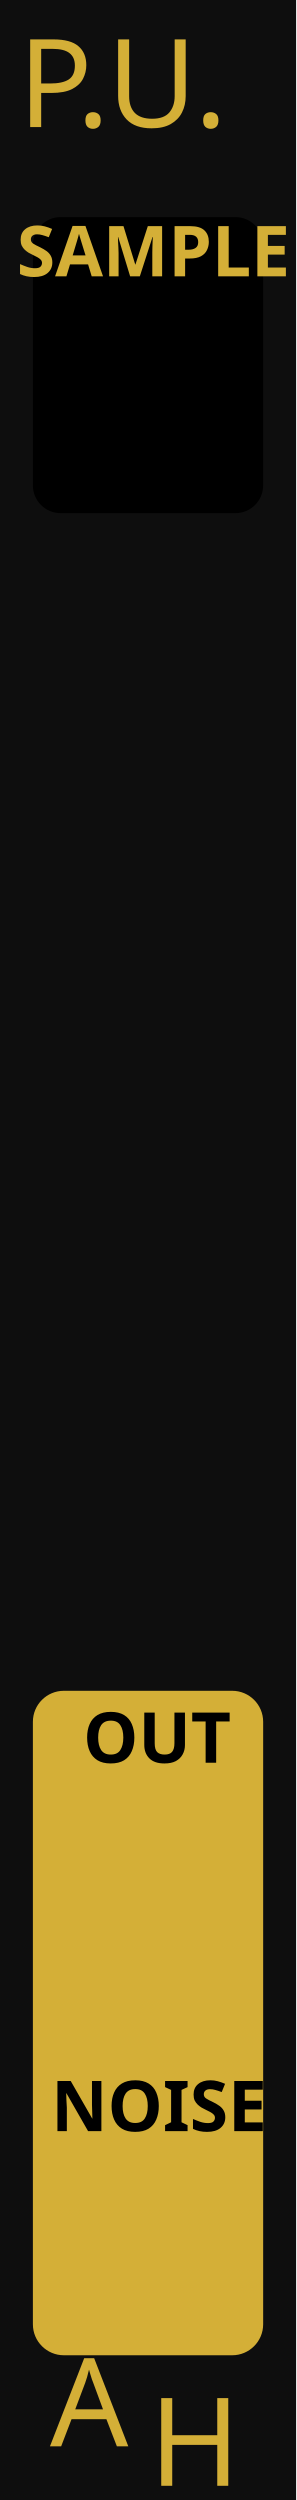
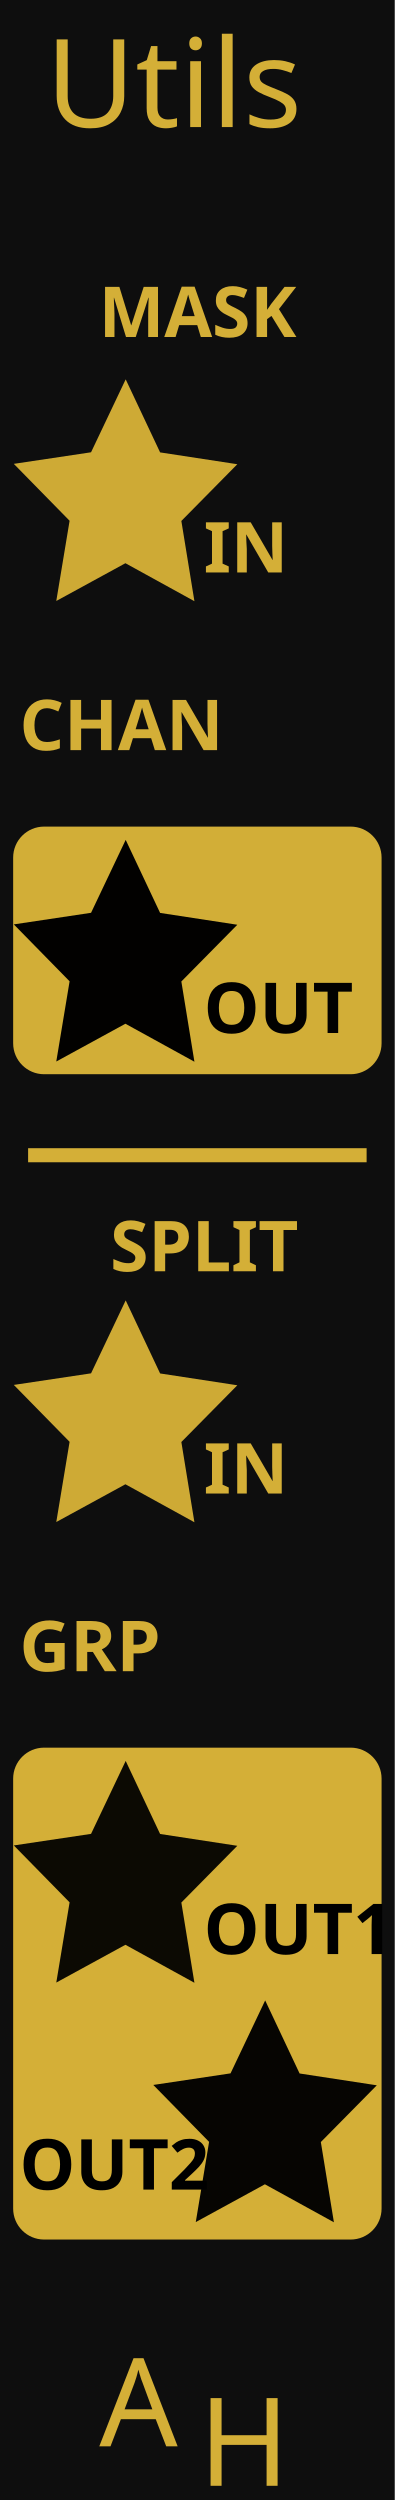
- <svg xmlns="http://www.w3.org/2000/svg" xmlns:ns1="http://www.openswatchbook.org/uri/2009/osb" width="45" height="380" id="svg11791" version="1.1">
+ <svg xmlns="http://www.w3.org/2000/svg" xmlns:ns1="http://www.openswatchbook.org/uri/2009/osb" width="60" height="380" id="svg11791" version="1.1">
  <defs id="defs3">
    <marker orient="auto" refY="0" refX="0" id="DotM" style="overflow:visible">
      <path id="path4782" d="m -2.5,-1 c 0,2.76 -2.24,5 -5,5 -2.76,0 -5,-2.24 -5,-5 0,-2.76 2.24,-5 5,-5 2.76,0 5,2.24 5,5 z" style="fill-rule:evenodd;stroke:#000000;stroke-width:1pt" transform="matrix(0.4,0,0,0.4,2.96,0.4)" />
    </marker>
    <marker orient="auto" refY="0" refX="0" id="Arrow1Sstart" style="overflow:visible">
      <path id="path4730" d="M 0,0 5,-5 -12.5,0 5,5 Z" style="fill-rule:evenodd;stroke:#000000;stroke-width:1pt" transform="matrix(0.2,0,0,0.2,1.2,0)" />
    </marker>
    <marker orient="auto" refY="0" refX="0" id="Arrow2Mend" style="overflow:visible">
      <path id="path5158" style="fill-rule:evenodd;stroke-width:0.625;stroke-linejoin:round" d="M 8.719,4.034 -2.207,0.016 8.719,-4.002 c -1.745,2.372 -1.735,5.617 -6e-7,8.035 z" transform="scale(-0.6)" />
    </marker>
    <marker orient="auto" refY="0" refX="0" id="Arrow2Mstart" style="overflow:visible">
      <path id="path5155" style="fill-rule:evenodd;stroke-width:0.625;stroke-linejoin:round" d="M 8.719,4.034 -2.207,0.016 8.719,-4.002 c -1.745,2.372 -1.735,5.617 -6e-7,8.035 z" transform="scale(0.6)" />
    </marker>
    <marker orient="auto" refY="0" refX="0" id="Arrow1Mstart" style="overflow:visible">
      <path id="path6730" d="M 0,0 5,-5 -12.5,0 5,5 Z" style="fill-rule:evenodd;stroke:#000000;stroke-width:1pt" transform="matrix(0.4,0,0,0.4,4,0)" />
    </marker>
    <marker orient="auto" refY="0" refX="0" id="TriangleOutM" style="overflow:visible">
      <path id="path6869" d="M 5.77,0 -2.88,5 V -5 Z" style="fill-rule:evenodd;stroke:#000000;stroke-width:1pt" transform="scale(0.4)" />
    </marker>
    <marker orient="auto" refY="0" refX="0" id="TriangleOutS" style="overflow:visible">
      <path id="path6872" d="M 5.77,0 -2.88,5 V -5 Z" style="fill-rule:evenodd;stroke:#000000;stroke-width:1pt" transform="scale(0.2)" />
    </marker>
    <marker orient="auto" refY="0" refX="0" id="SquareL" style="overflow:visible">
      <path id="path7539" d="M -5,-5 V 5 H 5 V -5 Z" style="fill-rule:evenodd;stroke:#000000;stroke-width:1pt" transform="scale(0.8)" />
    </marker>
    <marker orient="auto" refY="0" refX="0" id="Arrow1Send" style="overflow:visible">
      <path id="path6739" d="M 0,0 5,-5 -12.5,0 5,5 Z" style="fill-rule:evenodd;stroke:#000000;stroke-width:1pt" transform="matrix(-0.2,0,0,-0.2,-1.2,0)" />
    </marker>
    <marker orient="auto" refY="0" refX="0" id="Arrow1Mend" style="overflow:visible">
      <path id="path6733" d="M 0,0 5,-5 -12.5,0 5,5 Z" style="fill-rule:evenodd;stroke:#000000;stroke-width:1pt" transform="matrix(-0.4,0,0,-0.4,-4,0)" />
    </marker>
    <marker orient="auto" refY="0" refX="0" id="Arrow1Lend" style="overflow:visible">
      <path id="path6727" d="M 0,0 5,-5 -12.5,0 5,5 Z" style="fill-rule:evenodd;stroke:#000000;stroke-width:1pt" transform="matrix(-0.8,0,0,-0.8,-10,0)" />
    </marker>
    <filter height="1" width="1" y="0" x="0" id="filter3998" style="color-interpolation-filters:sRGB">
      <feConvolveMatrix order="3 3" kernelMatrix="0 1 0 0 -2 0 0 1 0" in="SourceGraphic" divisor="1" targetX="1" targetY="1" preserveAlpha="true" result="result0" bias="0" id="feConvolveMatrix4000" />
    </filter>
    <filter height="1" width="1" y="0" x="0" id="filter3286" style="color-interpolation-filters:sRGB">
      <feFlood flood-color="rgb(128,128,128)" flood-opacity="0" result="result1" id="feFlood3288" />
      <feBlend result="result2" mode="normal" in2="SourceGraphic" id="feBlend3290" />
      <feComposite k4="0" k3="0" k1="0" result="result3" operator="arithmetic" k2="1" in2="SourceGraphic" id="feComposite3292" />
      <feComposite operator="in" in2="SourceGraphic" id="feComposite3294" />
    </filter>
    <clipPath clipPathUnits="userSpaceOnUse" id="clipPath6603">
      <path d="M 402,402 H 9515 V 13631 H 402 Z" id="path6605" style="clip-rule:evenodd" />
    </clipPath>
    <clipPath clipPathUnits="userSpaceOnUse" id="clipPath6613">
      <path d="M 402,402 H 9515 V 13631 H 402 Z" id="path6615" style="clip-rule:evenodd" />
    </clipPath>
    <clipPath clipPathUnits="userSpaceOnUse" id="clipPath6619">
      <path d="M 614,402 H 9303 V 6057 H 614 Z" id="path6621" style="clip-rule:evenodd" />
    </clipPath>
    <clipPath clipPathUnits="userSpaceOnUse" id="clipPath6290">
      <path d="M 402,402 H 9515 V 13631 H 402 Z" id="path6292" style="clip-rule:evenodd" />
    </clipPath>
    <clipPath clipPathUnits="userSpaceOnUse" id="clipPath6300">
      <path d="M 402,402 H 9515 V 13631 H 402 Z" id="path6302" style="clip-rule:evenodd" />
    </clipPath>
    <clipPath clipPathUnits="userSpaceOnUse" id="clipPath6306">
      <path d="M 614,402 H 9303 V 6655 H 614 Z" id="path6308" style="clip-rule:evenodd" />
    </clipPath>
    <clipPath clipPathUnits="userSpaceOnUse" id="clipPath5977">
      <path d="M 402,402 H 9515 V 13631 H 402 Z" id="path5979" style="clip-rule:evenodd" />
    </clipPath>
    <clipPath clipPathUnits="userSpaceOnUse" id="clipPath5987">
      <path d="M 402,402 H 9515 V 13631 H 402 Z" id="path5989" style="clip-rule:evenodd" />
    </clipPath>
    <clipPath clipPathUnits="userSpaceOnUse" id="clipPath5993">
      <path d="M 614,402 H 9303 V 6645 H 614 Z" id="path5995" style="clip-rule:evenodd" />
    </clipPath>
    <clipPath clipPathUnits="userSpaceOnUse" id="clipPath5664">
      <path d="M 402,402 H 9515 V 13631 H 402 Z" id="path5666" style="clip-rule:evenodd" />
    </clipPath>
    <clipPath clipPathUnits="userSpaceOnUse" id="clipPath5674">
      <path d="M 402,402 H 9515 V 13631 H 402 Z" id="path5676" style="clip-rule:evenodd" />
    </clipPath>
    <clipPath clipPathUnits="userSpaceOnUse" id="clipPath5680">
      <path d="M 614,402 H 9303 V 6655 H 614 Z" id="path5682" style="clip-rule:evenodd" />
    </clipPath>
    <clipPath clipPathUnits="userSpaceOnUse" id="clipPath5363">
      <path d="M 402,402 H 9515 V 13631 H 402 Z" id="path5365" style="clip-rule:evenodd" />
    </clipPath>
    <clipPath clipPathUnits="userSpaceOnUse" id="clipPath5373">
      <path d="M 402,402 H 9515 V 13631 H 402 Z" id="path5375" style="clip-rule:evenodd" />
    </clipPath>
    <clipPath clipPathUnits="userSpaceOnUse" id="clipPath5379">
      <path d="M 614,402 H 9303 V 6051 H 614 Z" id="path5381" style="clip-rule:evenodd" />
    </clipPath>
    <clipPath clipPathUnits="userSpaceOnUse" id="clipPath5062">
      <path d="M 402,402 H 9515 V 13631 H 402 Z" id="path5064" style="clip-rule:evenodd" />
    </clipPath>
    <clipPath clipPathUnits="userSpaceOnUse" id="clipPath5072">
      <path d="M 402,402 H 9515 V 13631 H 402 Z" id="path5074" style="clip-rule:evenodd" />
    </clipPath>
    <clipPath clipPathUnits="userSpaceOnUse" id="clipPath5078">
      <path d="M 614,402 H 9303 V 6051 H 614 Z" id="path5080" style="clip-rule:evenodd" />
    </clipPath>
    <clipPath clipPathUnits="userSpaceOnUse" id="clipPath4761">
      <path d="M 402,402 H 9515 V 13631 H 402 Z" id="path4763" style="clip-rule:evenodd" />
    </clipPath>
    <clipPath clipPathUnits="userSpaceOnUse" id="clipPath4771">
      <path d="M 402,402 H 9515 V 13631 H 402 Z" id="path4773" style="clip-rule:evenodd" />
    </clipPath>
    <clipPath clipPathUnits="userSpaceOnUse" id="clipPath4777">
      <path d="M 614,402 H 9303 V 6051 H 614 Z" id="path4779" style="clip-rule:evenodd" />
    </clipPath>
    <clipPath clipPathUnits="userSpaceOnUse" id="clipPath4159">
      <path d="M 402,402 H 9515 V 13631 H 402 Z" id="path4161" style="clip-rule:evenodd" />
    </clipPath>
    <clipPath clipPathUnits="userSpaceOnUse" id="clipPath4169">
      <path d="M 402,402 H 9515 V 13631 H 402 Z" id="path4171" style="clip-rule:evenodd" />
    </clipPath>
    <clipPath clipPathUnits="userSpaceOnUse" id="clipPath4175">
      <path d="M 614,402 H 9303 V 6051 H 614 Z" id="path4177" style="clip-rule:evenodd" />
    </clipPath>
    <linearGradient ns1:paint="solid" id="linearGradient8170">
      <stop id="stop8172" offset="0" style="stop-color:#000000;stop-opacity:1;" />
    </linearGradient>
    <filter height="1" width="1" y="0" x="0" id="filter3998-0" style="color-interpolation-filters:sRGB">
      <feConvolveMatrix order="3 3" kernelMatrix="0 1 0 0 -2 0 0 1 0" in="SourceGraphic" divisor="1" targetX="1" targetY="1" preserveAlpha="true" result="result0" bias="0" id="feConvolveMatrix4000-2" />
    </filter>
    <filter height="1" width="1" y="0" x="0" id="filter3286-2" style="color-interpolation-filters:sRGB">
      <feFlood flood-color="rgb(128,128,128)" flood-opacity="0" result="result1" id="feFlood3288-2" />
      <feBlend result="result2" mode="normal" in2="SourceGraphic" id="feBlend3290-7" />
      <feComposite k4="0" k3="0" k1="0" result="result3" operator="arithmetic" k2="1" in2="SourceGraphic" id="feComposite3292-9" />
      <feComposite operator="in" in2="SourceGraphic" id="feComposite3294-7" />
    </filter>
    <clipPath clipPathUnits="userSpaceOnUse" id="clipPath6603-6">
      <path d="M 402,402 H 9515 V 13631 H 402 Z" id="path6605-9" style="clip-rule:evenodd" />
    </clipPath>
    <clipPath clipPathUnits="userSpaceOnUse" id="clipPath6613-4">
      <path d="M 402,402 H 9515 V 13631 H 402 Z" id="path6615-8" style="clip-rule:evenodd" />
    </clipPath>
    <clipPath clipPathUnits="userSpaceOnUse" id="clipPath6619-1">
      <path d="M 614,402 H 9303 V 6057 H 614 Z" id="path6621-7" style="clip-rule:evenodd" />
    </clipPath>
    <clipPath clipPathUnits="userSpaceOnUse" id="clipPath6290-7">
      <path d="M 402,402 H 9515 V 13631 H 402 Z" id="path6292-5" style="clip-rule:evenodd" />
    </clipPath>
    <clipPath clipPathUnits="userSpaceOnUse" id="clipPath6300-0">
      <path d="M 402,402 H 9515 V 13631 H 402 Z" id="path6302-9" style="clip-rule:evenodd" />
    </clipPath>
    <clipPath clipPathUnits="userSpaceOnUse" id="clipPath6306-6">
      <path d="M 614,402 H 9303 V 6655 H 614 Z" id="path6308-7" style="clip-rule:evenodd" />
    </clipPath>
    <clipPath clipPathUnits="userSpaceOnUse" id="clipPath5977-5">
      <path d="M 402,402 H 9515 V 13631 H 402 Z" id="path5979-9" style="clip-rule:evenodd" />
    </clipPath>
    <clipPath clipPathUnits="userSpaceOnUse" id="clipPath5987-8">
      <path d="M 402,402 H 9515 V 13631 H 402 Z" id="path5989-4" style="clip-rule:evenodd" />
    </clipPath>
    <clipPath clipPathUnits="userSpaceOnUse" id="clipPath5993-8">
      <path d="M 614,402 H 9303 V 6645 H 614 Z" id="path5995-7" style="clip-rule:evenodd" />
    </clipPath>
    <clipPath clipPathUnits="userSpaceOnUse" id="clipPath5664-9">
      <path d="M 402,402 H 9515 V 13631 H 402 Z" id="path5666-9" style="clip-rule:evenodd" />
    </clipPath>
    <clipPath clipPathUnits="userSpaceOnUse" id="clipPath5674-5">
      <path d="M 402,402 H 9515 V 13631 H 402 Z" id="path5676-5" style="clip-rule:evenodd" />
    </clipPath>
    <clipPath clipPathUnits="userSpaceOnUse" id="clipPath5680-8">
      <path d="M 614,402 H 9303 V 6655 H 614 Z" id="path5682-9" style="clip-rule:evenodd" />
    </clipPath>
    <clipPath clipPathUnits="userSpaceOnUse" id="clipPath5363-3">
      <path d="M 402,402 H 9515 V 13631 H 402 Z" id="path5365-2" style="clip-rule:evenodd" />
    </clipPath>
    <clipPath clipPathUnits="userSpaceOnUse" id="clipPath5373-7">
      <path d="M 402,402 H 9515 V 13631 H 402 Z" id="path5375-5" style="clip-rule:evenodd" />
    </clipPath>
    <clipPath clipPathUnits="userSpaceOnUse" id="clipPath5379-4">
      <path d="M 614,402 H 9303 V 6051 H 614 Z" id="path5381-8" style="clip-rule:evenodd" />
    </clipPath>
    <clipPath clipPathUnits="userSpaceOnUse" id="clipPath5062-2">
      <path d="M 402,402 H 9515 V 13631 H 402 Z" id="path5064-2" style="clip-rule:evenodd" />
    </clipPath>
    <clipPath clipPathUnits="userSpaceOnUse" id="clipPath5072-4">
      <path d="M 402,402 H 9515 V 13631 H 402 Z" id="path5074-9" style="clip-rule:evenodd" />
    </clipPath>
    <clipPath clipPathUnits="userSpaceOnUse" id="clipPath5078-8">
      <path d="M 614,402 H 9303 V 6051 H 614 Z" id="path5080-7" style="clip-rule:evenodd" />
    </clipPath>
    <clipPath clipPathUnits="userSpaceOnUse" id="clipPath4761-5">
      <path d="M 402,402 H 9515 V 13631 H 402 Z" id="path4763-2" style="clip-rule:evenodd" />
    </clipPath>
    <clipPath clipPathUnits="userSpaceOnUse" id="clipPath4771-1">
      <path d="M 402,402 H 9515 V 13631 H 402 Z" id="path4773-7" style="clip-rule:evenodd" />
    </clipPath>
    <clipPath clipPathUnits="userSpaceOnUse" id="clipPath4777-0">
      <path d="M 614,402 H 9303 V 6051 H 614 Z" id="path4779-9" style="clip-rule:evenodd" />
    </clipPath>
    <clipPath clipPathUnits="userSpaceOnUse" id="clipPath4159-1">
      <path d="M 402,402 H 9515 V 13631 H 402 Z" id="path4161-2" style="clip-rule:evenodd" />
    </clipPath>
    <clipPath clipPathUnits="userSpaceOnUse" id="clipPath4169-5">
      <path d="M 402,402 H 9515 V 13631 H 402 Z" id="path4171-5" style="clip-rule:evenodd" />
    </clipPath>
    <clipPath clipPathUnits="userSpaceOnUse" id="clipPath4175-8">
      <path d="M 614,402 H 9303 V 6051 H 614 Z" id="path4177-8" style="clip-rule:evenodd" />
    </clipPath>
    <linearGradient ns1:paint="solid" id="linearGradient8170-5">
      <stop id="stop8172-0" offset="0" style="stop-color:#000000;stop-opacity:1;" />
    </linearGradient>
    <clipPath id="clip89">
      <rect id="rect4864" height="19" width="18" x="0" y="0" />
    </clipPath>
    <clipPath id="clip90">
      <path id="path4861" d="m 0.898,0.129 h 16.25 v 17.883 h -16.25 z m 0,0" />
    </clipPath>
    <mask id="mask44">
      <g transform="matrix(0.2645833,0,0,0.2645833,89.35879,128.5777)" id="g4858" style="filter:url(#alpha)">
        <rect id="rect4856" style="fill:#000000;fill-opacity:0.15;stroke:none" height="3351.5" width="3052.87" y="0" x="0" />
      </g>
    </mask>
    <filter height="1" width="1" y="0" x="0" filterUnits="objectBoundingBox" id="alpha">
      <feColorMatrix id="feColorMatrix4149" values="0 0 0 0 1 0 0 0 0 1 0 0 0 0 1 0 0 0 1 0" in="SourceGraphic" type="matrix" />
    </filter>
    <clipPath id="clipPath17821">
      <rect id="rect17819" height="19" width="18" x="0" y="0" />
    </clipPath>
    <clipPath id="clipPath17825">
      <path id="path17823" d="m 0.898,0.129 h 16.25 v 17.883 h -16.25 z m 0,0" />
    </clipPath>
    <clipPath id="clip87">
      <rect id="rect4848" height="26" width="24" x="0" y="0" />
    </clipPath>
    <clipPath id="clip88">
      <path id="path4845" d="m 0.684,0.922 h 22.68 v 24.938 H 0.684 Z m 0,0" />
    </clipPath>
    <mask id="mask43">
      <g transform="matrix(0.2645833,0,0,0.2645833,89.35879,128.5777)" id="g4842" style="filter:url(#alpha)">
        <rect id="rect4840" style="fill:#000000;fill-opacity:0.15;stroke:none" height="3351.5" width="3052.87" y="0" x="0" />
      </g>
    </mask>
    <filter height="1" width="1" y="0" x="0" filterUnits="objectBoundingBox" id="filter17836">
      <feColorMatrix id="feColorMatrix17834" values="0 0 0 0 1 0 0 0 0 1 0 0 0 0 1 0 0 0 1 0" in="SourceGraphic" type="matrix" />
    </filter>
    <clipPath id="clipPath17840">
      <rect id="rect17838" height="26" width="24" x="0" y="0" />
    </clipPath>
    <clipPath id="clipPath17844">
      <path id="path17842" d="m 0.684,0.922 h 22.68 v 24.938 H 0.684 Z m 0,0" />
    </clipPath>
  </defs>
  <g id="layer2" style="display:inline" transform="translate(0.01175524,-74.38676)">
-     <rect style="opacity:0.94;fill:#000000;fill-opacity:1;stroke-width:7.019" id="rect7953" width="45" height="380" x="-0.012" y="74.387" ry="0" />
+     <rect style="opacity:0.94;fill:#000000;fill-opacity:1;stroke-width:7.019" id="rect7953" width="60" height="380" x="-0.012" y="74.387" ry="0" />
    <g style="font-style:normal;font-variant:normal;font-weight:bold;font-stretch:condensed;font-size:24px;line-height:125%;font-family:Miso;-inkscape-font-specification:'Miso Bold Condensed';letter-spacing:-0.06px;word-spacing:0px;fill:#000000;fill-opacity:1;stroke:none" id="text4395" transform="matrix(0.8346288,0,0,0.8346288,-0.00194398,75.14247)" />
    <g transform="matrix(0.8346288,0,0,0.8346288,-0.00194398,76.32542)" style="font-style:normal;font-variant:normal;font-weight:normal;font-stretch:normal;font-size:16px;line-height:125%;font-family:Nasalization;-inkscape-font-specification:Nasalization;letter-spacing:0px;word-spacing:0px;fill:#000000;fill-opacity:1;stroke:none" id="text20106" />
    <g style="font-style:normal;font-variant:normal;font-weight:bold;font-stretch:condensed;font-size:14px;line-height:125%;font-family:Miso;-inkscape-font-specification:'Miso Bold Condensed';letter-spacing:-0.06px;word-spacing:0px;fill:#000000;fill-opacity:1;stroke:none" id="flowRoot7367" transform="matrix(0.8346288,0,0,0.8346288,-0.00194398,75.14247)" />
    <g transform="matrix(0.8346288,0,0,0.8346288,-0.00194398,76.32542)" style="font-style:normal;font-variant:normal;font-weight:bold;font-stretch:condensed;font-size:14px;line-height:125%;font-family:Miso;-inkscape-font-specification:'Miso Bold Condensed';letter-spacing:0px;word-spacing:0px;fill:#000000;fill-opacity:1;stroke:none" id="text10240" />
    <g style="display:inline;fill:#ffffff;fill-opacity:1" transform="matrix(0.8346288,0,0,0.8346288,-34.48847,235.1078)" id="g4020" />
-     <text id="text7961" y="93.702" x="2.76" style="font-style:normal;font-weight:normal;font-size:40px;line-height:1.25;font-family:sans-serif;letter-spacing:0px;word-spacing:0px;fill:#d4af37;fill-opacity:1;stroke:none" xml:space="preserve">
-       <tspan style="font-style:normal;font-variant:normal;font-weight:normal;font-stretch:normal;font-size:18.667px;font-family:'Cooper Black';-inkscape-font-specification:'Cooper Black, Normal';font-variant-ligatures:normal;font-variant-caps:normal;font-variant-numeric:normal;font-feature-settings:normal;text-align:start;writing-mode:lr-tb;text-anchor:start;fill:#d4af37;fill-opacity:1" y="93.702" x="2.76" id="tspan7959">P.U.</tspan>
+     <text id="text7961" y="93.702" x="6.919" style="font-style:normal;font-weight:normal;font-size:40px;line-height:1.25;font-family:sans-serif;letter-spacing:0px;word-spacing:0px;fill:#d4af37;fill-opacity:1;stroke:none" xml:space="preserve">
+       <tspan style="font-style:normal;font-variant:normal;font-weight:normal;font-stretch:normal;font-size:18.667px;font-family:'Cooper Black';-inkscape-font-specification:'Cooper Black, Normal';font-variant-ligatures:normal;font-variant-caps:normal;font-variant-numeric:normal;font-feature-settings:normal;text-align:start;writing-mode:lr-tb;text-anchor:start;fill:#d4af37;fill-opacity:1" y="93.702" x="6.919" id="tspan7959">Utils</tspan>
    </text>
    <text xml:space="preserve" style="font-style:normal;font-weight:normal;font-size:40px;line-height:1.25;font-family:sans-serif;letter-spacing:0px;word-spacing:0px;fill:#000000;fill-opacity:1;stroke:none" x="112.307" y="441.102" id="text6045">
-       <tspan id="tspan6043" x="112.307" y="476.492" />
-     </text>
-     <g id="g6059" transform="translate(-98.38333,1.500498)">
+       <tspan id="tspan6043" x="112.307" y="477.595" />
+     </text>
+     <g id="g6059" transform="translate(-90.88333,1.500498)">
      <text id="text6049" y="444.725" x="105.966" style="font-style:normal;font-weight:normal;font-size:40px;line-height:1.25;font-family:sans-serif;letter-spacing:0px;word-spacing:0px;fill:#000000;fill-opacity:1;stroke:none" xml:space="preserve">
        <tspan style="font-style:normal;font-variant:normal;font-weight:normal;font-stretch:normal;font-size:18.667px;font-family:'Cooper Black';-inkscape-font-specification:'Cooper Black, Normal';font-variant-ligatures:normal;font-variant-caps:normal;font-variant-numeric:normal;font-feature-settings:normal;text-align:start;writing-mode:lr-tb;text-anchor:start;fill:#d4af37;fill-opacity:1" y="444.725" x="105.966" id="tspan6047">A</tspan>
      </text>
      <text xml:space="preserve" style="font-style:normal;font-weight:normal;font-size:40px;line-height:1.25;font-family:sans-serif;letter-spacing:0px;word-spacing:0px;fill:#000000;fill-opacity:1;stroke:none" x="121.066" y="450.725" id="text6053">
        <tspan id="tspan6051" x="121.066" y="450.725" style="font-style:normal;font-variant:normal;font-weight:normal;font-stretch:normal;font-size:18.667px;font-family:'Cooper Black';-inkscape-font-specification:'Cooper Black, Normal';font-variant-ligatures:normal;font-variant-caps:normal;font-variant-numeric:normal;font-feature-settings:normal;text-align:start;writing-mode:lr-tb;text-anchor:start;fill:#d4af37;fill-opacity:1">H</tspan>
      </text>
    </g>
    <flowRoot xml:space="preserve" id="flowRoot3678" style="font-style:normal;font-variant:normal;font-weight:normal;font-stretch:normal;font-size:40px;line-height:1.25;font-family:Eurostile;-inkscape-font-specification:Eurostile;letter-spacing:0px;word-spacing:0px;fill:#000000;fill-opacity:1;stroke:none">
      <flowRegion id="flowRegion3680">
        <rect id="rect3682" width="372.63" height="93.751" x="-29.075" y="292.183" />
      </flowRegion>
      <flowPara id="flowPara3684" />
    </flowRoot>
    <text transform="scale(0.994209,1.005825)" id="text19589" y="366.253" x="232.178" style="font-style:normal;font-weight:normal;font-size:39.768px;line-height:1.25;font-family:sans-serif;letter-spacing:0px;word-spacing:0px;display:inline;fill:#d4af37;fill-opacity:1;stroke:none;stroke-width:0.994" xml:space="preserve">
-       <tspan style="font-style:normal;font-variant:normal;font-weight:bold;font-stretch:normal;font-size:10.605px;font-family:Eurostile;-inkscape-font-specification:'Eurostile, Bold';font-variant-ligatures:normal;font-variant-caps:normal;font-variant-numeric:normal;font-feature-settings:normal;text-align:start;writing-mode:lr-tb;text-anchor:start;fill:#d4af37;fill-opacity:1;stroke-width:0.994" y="401.439" x="232.178" id="tspan19587" />
+       <tspan style="font-style:normal;font-variant:normal;font-weight:bold;font-stretch:normal;font-size:10.605px;font-family:Eurostile;-inkscape-font-specification:'Eurostile, Bold';font-variant-ligatures:normal;font-variant-caps:normal;font-variant-numeric:normal;font-feature-settings:normal;text-align:start;writing-mode:lr-tb;text-anchor:start;fill:#d4af37;fill-opacity:1;stroke-width:0.994" y="402.535" x="232.178" id="tspan19587" />
    </text>
    <text transform="scale(0.994209,1.005825)" id="text19597" y="366.253" x="268.388" style="font-style:normal;font-weight:normal;font-size:39.768px;line-height:1.25;font-family:sans-serif;letter-spacing:0px;word-spacing:0px;display:inline;fill:#d4af37;fill-opacity:1;stroke:none;stroke-width:0.994" xml:space="preserve">
-       <tspan style="font-style:normal;font-variant:normal;font-weight:bold;font-stretch:normal;font-size:10.605px;font-family:Eurostile;-inkscape-font-specification:'Eurostile, Bold';font-variant-ligatures:normal;font-variant-caps:normal;font-variant-numeric:normal;font-feature-settings:normal;text-align:start;writing-mode:lr-tb;text-anchor:start;fill:#d4af37;fill-opacity:1;stroke-width:0.994" y="401.439" x="268.388" id="tspan19595" />
-     </text>
-     <rect transform="scale(1,-1)" ry="4.708" y="-432.387" x="4.988" height="101" width="35" id="rect1115" style="display:inline;fill:#d4af37;fill-opacity:1;stroke-width:1.176" />
-     <text transform="scale(0.994209,1.005825)" id="text1119" y="340.342" x="12.7" style="font-style:normal;font-weight:normal;font-size:39.768px;line-height:1.25;font-family:sans-serif;letter-spacing:0px;word-spacing:0px;display:inline;fill:#000000;fill-opacity:1;stroke:none;stroke-width:0.994" xml:space="preserve">
-       <tspan style="font-style:normal;font-variant:normal;font-weight:bold;font-stretch:normal;font-size:10.605px;font-family:Eurostile;-inkscape-font-specification:'Eurostile, Bold';font-variant-ligatures:normal;font-variant-caps:normal;font-variant-numeric:normal;font-feature-settings:normal;text-align:start;writing-mode:lr-tb;text-anchor:start;fill:#000000;fill-opacity:1;stroke-width:0.994" y="340.342" x="12.7" id="tspan1117">OUT</tspan>
-     </text>
-     <rect style="display:inline;fill:#000000;fill-opacity:1;stroke-width:0.785" id="rect2684" width="35" height="45" x="4.988" y="-152.387" ry="4.219" transform="scale(1,-1)" />
-     <text xml:space="preserve" style="font-style:normal;font-weight:normal;font-size:39.768px;line-height:1.25;font-family:sans-serif;letter-spacing:0px;word-spacing:0px;display:inline;fill:#d4af37;fill-opacity:1;stroke:none;stroke-width:0.994" x="2.567" y="115.713" id="text2688-4" transform="scale(0.994209,1.005825)">
-       <tspan id="tspan2686" x="2.567" y="115.713" style="font-style:normal;font-variant:normal;font-weight:bold;font-stretch:normal;font-size:10.605px;font-family:Eurostile;-inkscape-font-specification:'Eurostile, Bold';font-variant-ligatures:normal;font-variant-caps:normal;font-variant-numeric:normal;font-feature-settings:normal;text-align:start;writing-mode:lr-tb;text-anchor:start;fill:#d4af37;fill-opacity:1;stroke-width:0.994">SAMPLE</tspan>
-     </text>
-     <text xml:space="preserve" style="font-style:normal;font-weight:normal;font-size:39.768px;line-height:1.25;font-family:sans-serif;letter-spacing:0px;word-spacing:0px;display:inline;fill:#000000;fill-opacity:1;stroke:none;stroke-width:0.994" x="7.817" y="396.018" id="text2090" transform="scale(0.994209,1.005825)">
-       <tspan id="tspan2088" x="7.817" y="396.018" style="font-style:normal;font-variant:normal;font-weight:bold;font-stretch:normal;font-size:10.605px;font-family:Eurostile;-inkscape-font-specification:'Eurostile, Bold';font-variant-ligatures:normal;font-variant-caps:normal;font-variant-numeric:normal;font-feature-settings:normal;text-align:start;writing-mode:lr-tb;text-anchor:start;fill:#000000;fill-opacity:1;stroke-width:0.994">NOISE</tspan>
-     </text>
+       <tspan style="font-style:normal;font-variant:normal;font-weight:bold;font-stretch:normal;font-size:10.605px;font-family:Eurostile;-inkscape-font-specification:'Eurostile, Bold';font-variant-ligatures:normal;font-variant-caps:normal;font-variant-numeric:normal;font-feature-settings:normal;text-align:start;writing-mode:lr-tb;text-anchor:start;fill:#d4af37;fill-opacity:1;stroke-width:0.994" y="402.535" x="268.388" id="tspan19595" />
+     </text>
+     <rect transform="scale(1,-1)" ry="4.708" y="-414.798" x="1.988" height="74.769" width="56" id="rect1115" style="display:inline;fill:#d4af37;fill-opacity:1;stroke-width:1.176" rx="4.708" />
+     <text transform="scale(0.994209,1.005825)" id="text1106" y="124.889" x="15.097" style="font-style:normal;font-weight:normal;font-size:39.768px;line-height:1.25;font-family:sans-serif;letter-spacing:0px;word-spacing:0px;display:inline;fill:#d4af37;fill-opacity:1;stroke:none;stroke-width:0.994" xml:space="preserve">
+       <tspan style="font-style:normal;font-variant:normal;font-weight:bold;font-stretch:normal;font-size:10.605px;font-family:Eurostile;-inkscape-font-specification:'Eurostile, Bold';font-variant-ligatures:normal;font-variant-caps:normal;font-variant-numeric:normal;font-feature-settings:normal;text-align:start;writing-mode:lr-tb;text-anchor:start;fill:#d4af37;fill-opacity:1;stroke-width:0.994" y="124.889" x="15.097" id="tspan1104">MASK</tspan>
+     </text>
+     <text id="text10544-7" y="371.406" x="30.946" style="font-style:normal;font-weight:normal;font-size:40px;line-height:1.25;font-family:sans-serif;letter-spacing:0px;word-spacing:0px;display:inline;fill:#000000;fill-opacity:1;stroke:none" xml:space="preserve">
+       <tspan style="font-style:normal;font-variant:normal;font-weight:bold;font-stretch:normal;font-size:10.667px;font-family:Eurostile;-inkscape-font-specification:'Eurostile, Bold';font-variant-ligatures:normal;font-variant-caps:normal;font-variant-numeric:normal;font-feature-settings:normal;text-align:start;writing-mode:lr-tb;text-anchor:start;fill:#000000;fill-opacity:1" y="371.406" x="30.946" id="tspan10542-6">OUT1</tspan>
+     </text>
+     <path style="display:inline;opacity:0.97;fill:#000000;fill-opacity:0.967;stroke:none;stroke-width:0.5;stroke-miterlimit:4;stroke-dasharray:none;stroke-opacity:1" id="path1433-4" d="m 76.627,232.541 -3.138,9.254 5.844,7.831 -9.77,-0.125 -5.642,7.978 -2.9,-9.331 -9.331,-2.9 7.978,-5.642 -0.125,-9.77 7.831,5.844 z" transform="matrix(1.080672,0.5766521,-0.552785,1.127332,81.79614,48.61058)" />
+     <path transform="matrix(1.080672,0.5766521,-0.552785,1.127332,102.9985,85.01522)" d="m 76.627,232.541 -3.138,9.254 5.844,7.831 -9.77,-0.125 -5.642,7.978 -2.9,-9.331 -9.331,-2.9 7.978,-5.642 -0.125,-9.77 7.831,5.844 z" id="path2037" style="display:inline;opacity:0.97;fill:#000000;fill-opacity:1;stroke:none;stroke-width:0.5;stroke-miterlimit:4;stroke-dasharray:none;stroke-opacity:1" />
+     <text xml:space="preserve" style="font-style:normal;font-weight:normal;font-size:40px;line-height:1.25;font-family:sans-serif;letter-spacing:0px;word-spacing:0px;display:inline;fill:#000000;fill-opacity:1;stroke:none" x="2.946" y="407.206" id="text2041">
+       <tspan id="tspan2039" x="2.946" y="407.206" style="font-style:normal;font-variant:normal;font-weight:bold;font-stretch:normal;font-size:10.667px;font-family:Eurostile;-inkscape-font-specification:'Eurostile, Bold';font-variant-ligatures:normal;font-variant-caps:normal;font-variant-numeric:normal;font-feature-settings:normal;text-align:start;writing-mode:lr-tb;text-anchor:start;fill:#000000;fill-opacity:1">OUT2</tspan>
+     </text>
+     <text xml:space="preserve" style="font-style:normal;font-weight:normal;font-size:40px;line-height:1.25;font-family:sans-serif;letter-spacing:0px;word-spacing:0px;display:inline;fill:#d4af37;fill-opacity:1;stroke:none" x="30.946" y="161.406" id="text2045">
+       <tspan id="tspan2043" x="30.946" y="161.406" style="font-style:normal;font-variant:normal;font-weight:bold;font-stretch:normal;font-size:10.667px;font-family:Eurostile;-inkscape-font-specification:'Eurostile, Bold';font-variant-ligatures:normal;font-variant-caps:normal;font-variant-numeric:normal;font-feature-settings:normal;text-align:start;writing-mode:lr-tb;text-anchor:start;fill:#d4af37;fill-opacity:1">IN</tspan>
+     </text>
+     <path transform="matrix(1.080672,0.5766521,-0.552785,1.127332,81.79614,-161.3894)" d="m 76.627,232.541 -3.138,9.254 5.844,7.831 -9.77,-0.125 -5.642,7.978 -2.9,-9.331 -9.331,-2.9 7.978,-5.642 -0.125,-9.77 7.831,5.844 z" id="path2047" style="display:inline;opacity:0.97;fill:#d4af37;fill-opacity:1;stroke:none;stroke-width:0.5;stroke-miterlimit:4;stroke-dasharray:none;stroke-opacity:1" />
+     <text xml:space="preserve" style="font-style:normal;font-weight:normal;font-size:40px;line-height:1.25;font-family:sans-serif;letter-spacing:0px;word-spacing:0px;display:inline;fill:#d4af37;fill-opacity:1;stroke:none" x="30.946" y="301.406" id="text2057">
+       <tspan id="tspan2055" x="30.946" y="301.406" style="font-style:normal;font-variant:normal;font-weight:bold;font-stretch:normal;font-size:10.667px;font-family:Eurostile;-inkscape-font-specification:'Eurostile, Bold';font-variant-ligatures:normal;font-variant-caps:normal;font-variant-numeric:normal;font-feature-settings:normal;text-align:start;writing-mode:lr-tb;text-anchor:start;fill:#d4af37;fill-opacity:1">IN</tspan>
+     </text>
+     <path transform="matrix(1.080672,0.5766521,-0.552785,1.127332,81.79614,-21.38942)" d="m 76.627,232.541 -3.138,9.254 5.844,7.831 -9.77,-0.125 -5.642,7.978 -2.9,-9.331 -9.331,-2.9 7.978,-5.642 -0.125,-9.77 7.831,5.844 z" id="path2059" style="display:inline;opacity:0.97;fill:#d4af37;fill-opacity:1;stroke:none;stroke-width:0.5;stroke-miterlimit:4;stroke-dasharray:none;stroke-opacity:1" />
+     <text id="text2063" y="328.406" x="2.946" style="font-style:normal;font-weight:normal;font-size:40px;line-height:1.25;font-family:sans-serif;letter-spacing:0px;word-spacing:0px;display:inline;fill:#d4af37;fill-opacity:1;stroke:none" xml:space="preserve">
+       <tspan style="font-style:normal;font-variant:normal;font-weight:bold;font-stretch:normal;font-size:10.667px;font-family:Eurostile;-inkscape-font-specification:'Eurostile, Bold';font-variant-ligatures:normal;font-variant-caps:normal;font-variant-numeric:normal;font-feature-settings:normal;text-align:start;writing-mode:lr-tb;text-anchor:start;fill:#d4af37;fill-opacity:1" y="328.406" x="2.946" id="tspan2061">GRP</tspan>
+     </text>
+     <text xml:space="preserve" style="font-style:normal;font-weight:normal;font-size:40px;line-height:1.25;font-family:sans-serif;letter-spacing:0px;word-spacing:0px;display:inline;fill:#d4af37;fill-opacity:1;stroke:none" x="2.946" y="188.406" id="text2067">
+       <tspan id="tspan2065" x="2.946" y="188.406" style="font-style:normal;font-variant:normal;font-weight:bold;font-stretch:normal;font-size:10.667px;font-family:Eurostile;-inkscape-font-specification:'Eurostile, Bold';font-variant-ligatures:normal;font-variant-caps:normal;font-variant-numeric:normal;font-feature-settings:normal;text-align:start;writing-mode:lr-tb;text-anchor:start;fill:#d4af37;fill-opacity:1">CHAN</tspan>
+     </text>
+     <rect rx="4.708" style="display:inline;opacity:0.99;fill:#d4af37;fill-opacity:1;stroke-width:1.176" id="rect2069" width="56" height="37.641" x="1.988" y="-237.67" ry="4.708" transform="scale(1,-1)" />
+     <text xml:space="preserve" style="font-style:normal;font-weight:normal;font-size:40px;line-height:1.25;font-family:sans-serif;letter-spacing:0px;word-spacing:0px;display:inline;opacity:0.99;fill:#000000;fill-opacity:1;stroke:none;" x="30.946" y="231.406" id="text2073">
+       <tspan id="tspan2071" x="30.946" y="231.406" style="font-style:normal;font-variant:normal;font-weight:bold;font-stretch:normal;font-size:10.667px;font-family:Eurostile;-inkscape-font-specification:'Eurostile, Bold';font-variant-ligatures:normal;font-variant-caps:normal;font-variant-numeric:normal;font-feature-settings:normal;text-align:start;writing-mode:lr-tb;text-anchor:start;fill:#000000;fill-opacity:1;">OUT</tspan>
+     </text>
+     <path transform="matrix(1.080672,0.5766521,-0.552785,1.127332,81.79614,-91.38942)" d="m 76.627,232.541 -3.138,9.254 5.844,7.831 -9.77,-0.125 -5.642,7.978 -2.9,-9.331 -9.331,-2.9 7.978,-5.642 -0.125,-9.77 7.831,5.844 z" id="path2075" style="display:inline;opacity:0.99;fill:#000000;fill-opacity:1;stroke:none;stroke-width:0.5;stroke-miterlimit:4;stroke-dasharray:none;stroke-opacity:1" />
+     <text xml:space="preserve" style="font-style:normal;font-weight:normal;font-size:39.768px;line-height:1.25;font-family:sans-serif;letter-spacing:0px;word-spacing:0px;display:inline;fill:#d4af37;fill-opacity:1;stroke:none;stroke-width:0.994" x="16.834" y="266.067" id="text2079" transform="scale(0.994209,1.005825)">
+       <tspan id="tspan2077" x="16.834" y="266.067" style="font-style:normal;font-variant:normal;font-weight:bold;font-stretch:normal;font-size:10.605px;font-family:Eurostile;-inkscape-font-specification:'Eurostile, Bold';font-variant-ligatures:normal;font-variant-caps:normal;font-variant-numeric:normal;font-feature-settings:normal;text-align:start;writing-mode:lr-tb;text-anchor:start;fill:#d4af37;fill-opacity:1;stroke-width:0.994">SPLIT</tspan>
+     </text>
+     <path style="fill:none;stroke:#d4af37;stroke-width:1.834;stroke-linecap:butt;stroke-linejoin:miter;stroke-miterlimit:4;stroke-dasharray:none;stroke-opacity:1" d="m 9.068,249.983 c 14.731,0 29.461,0 44.19,0" id="path2081" transform="matrix(1.164384,0,0,1.164384,-6.297821,-41.09312)" />
  </g>
</svg>
